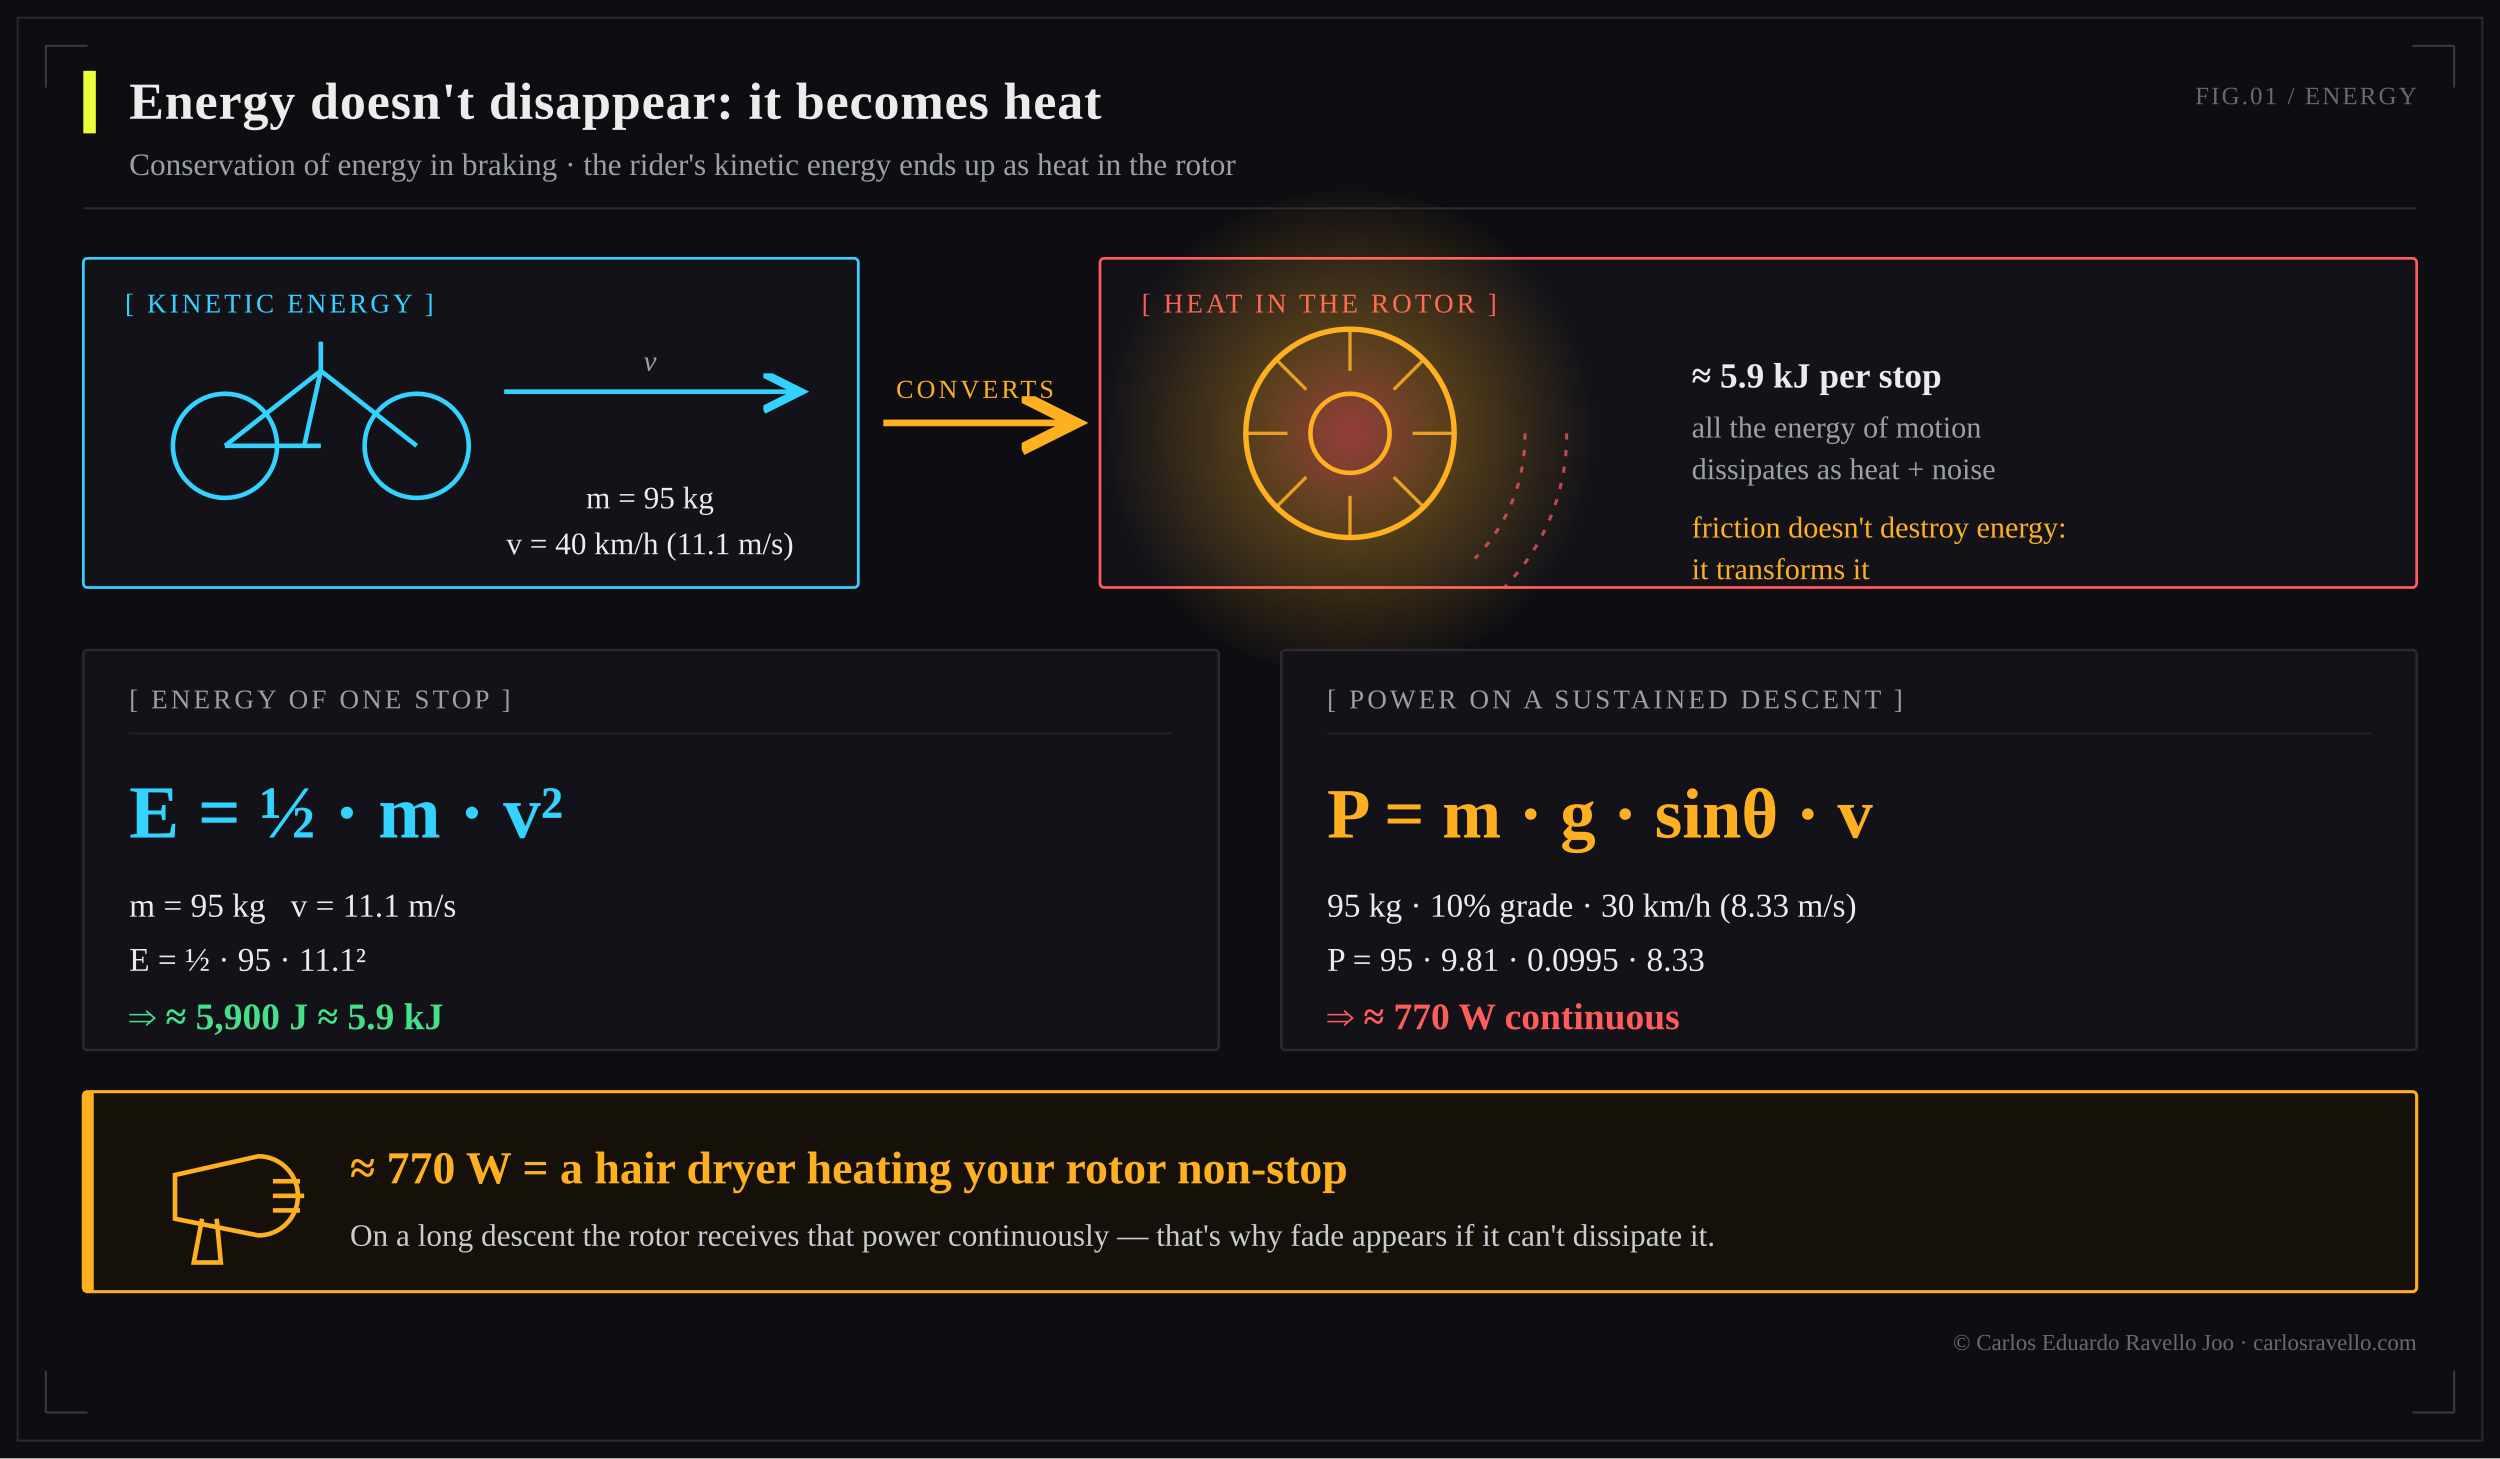
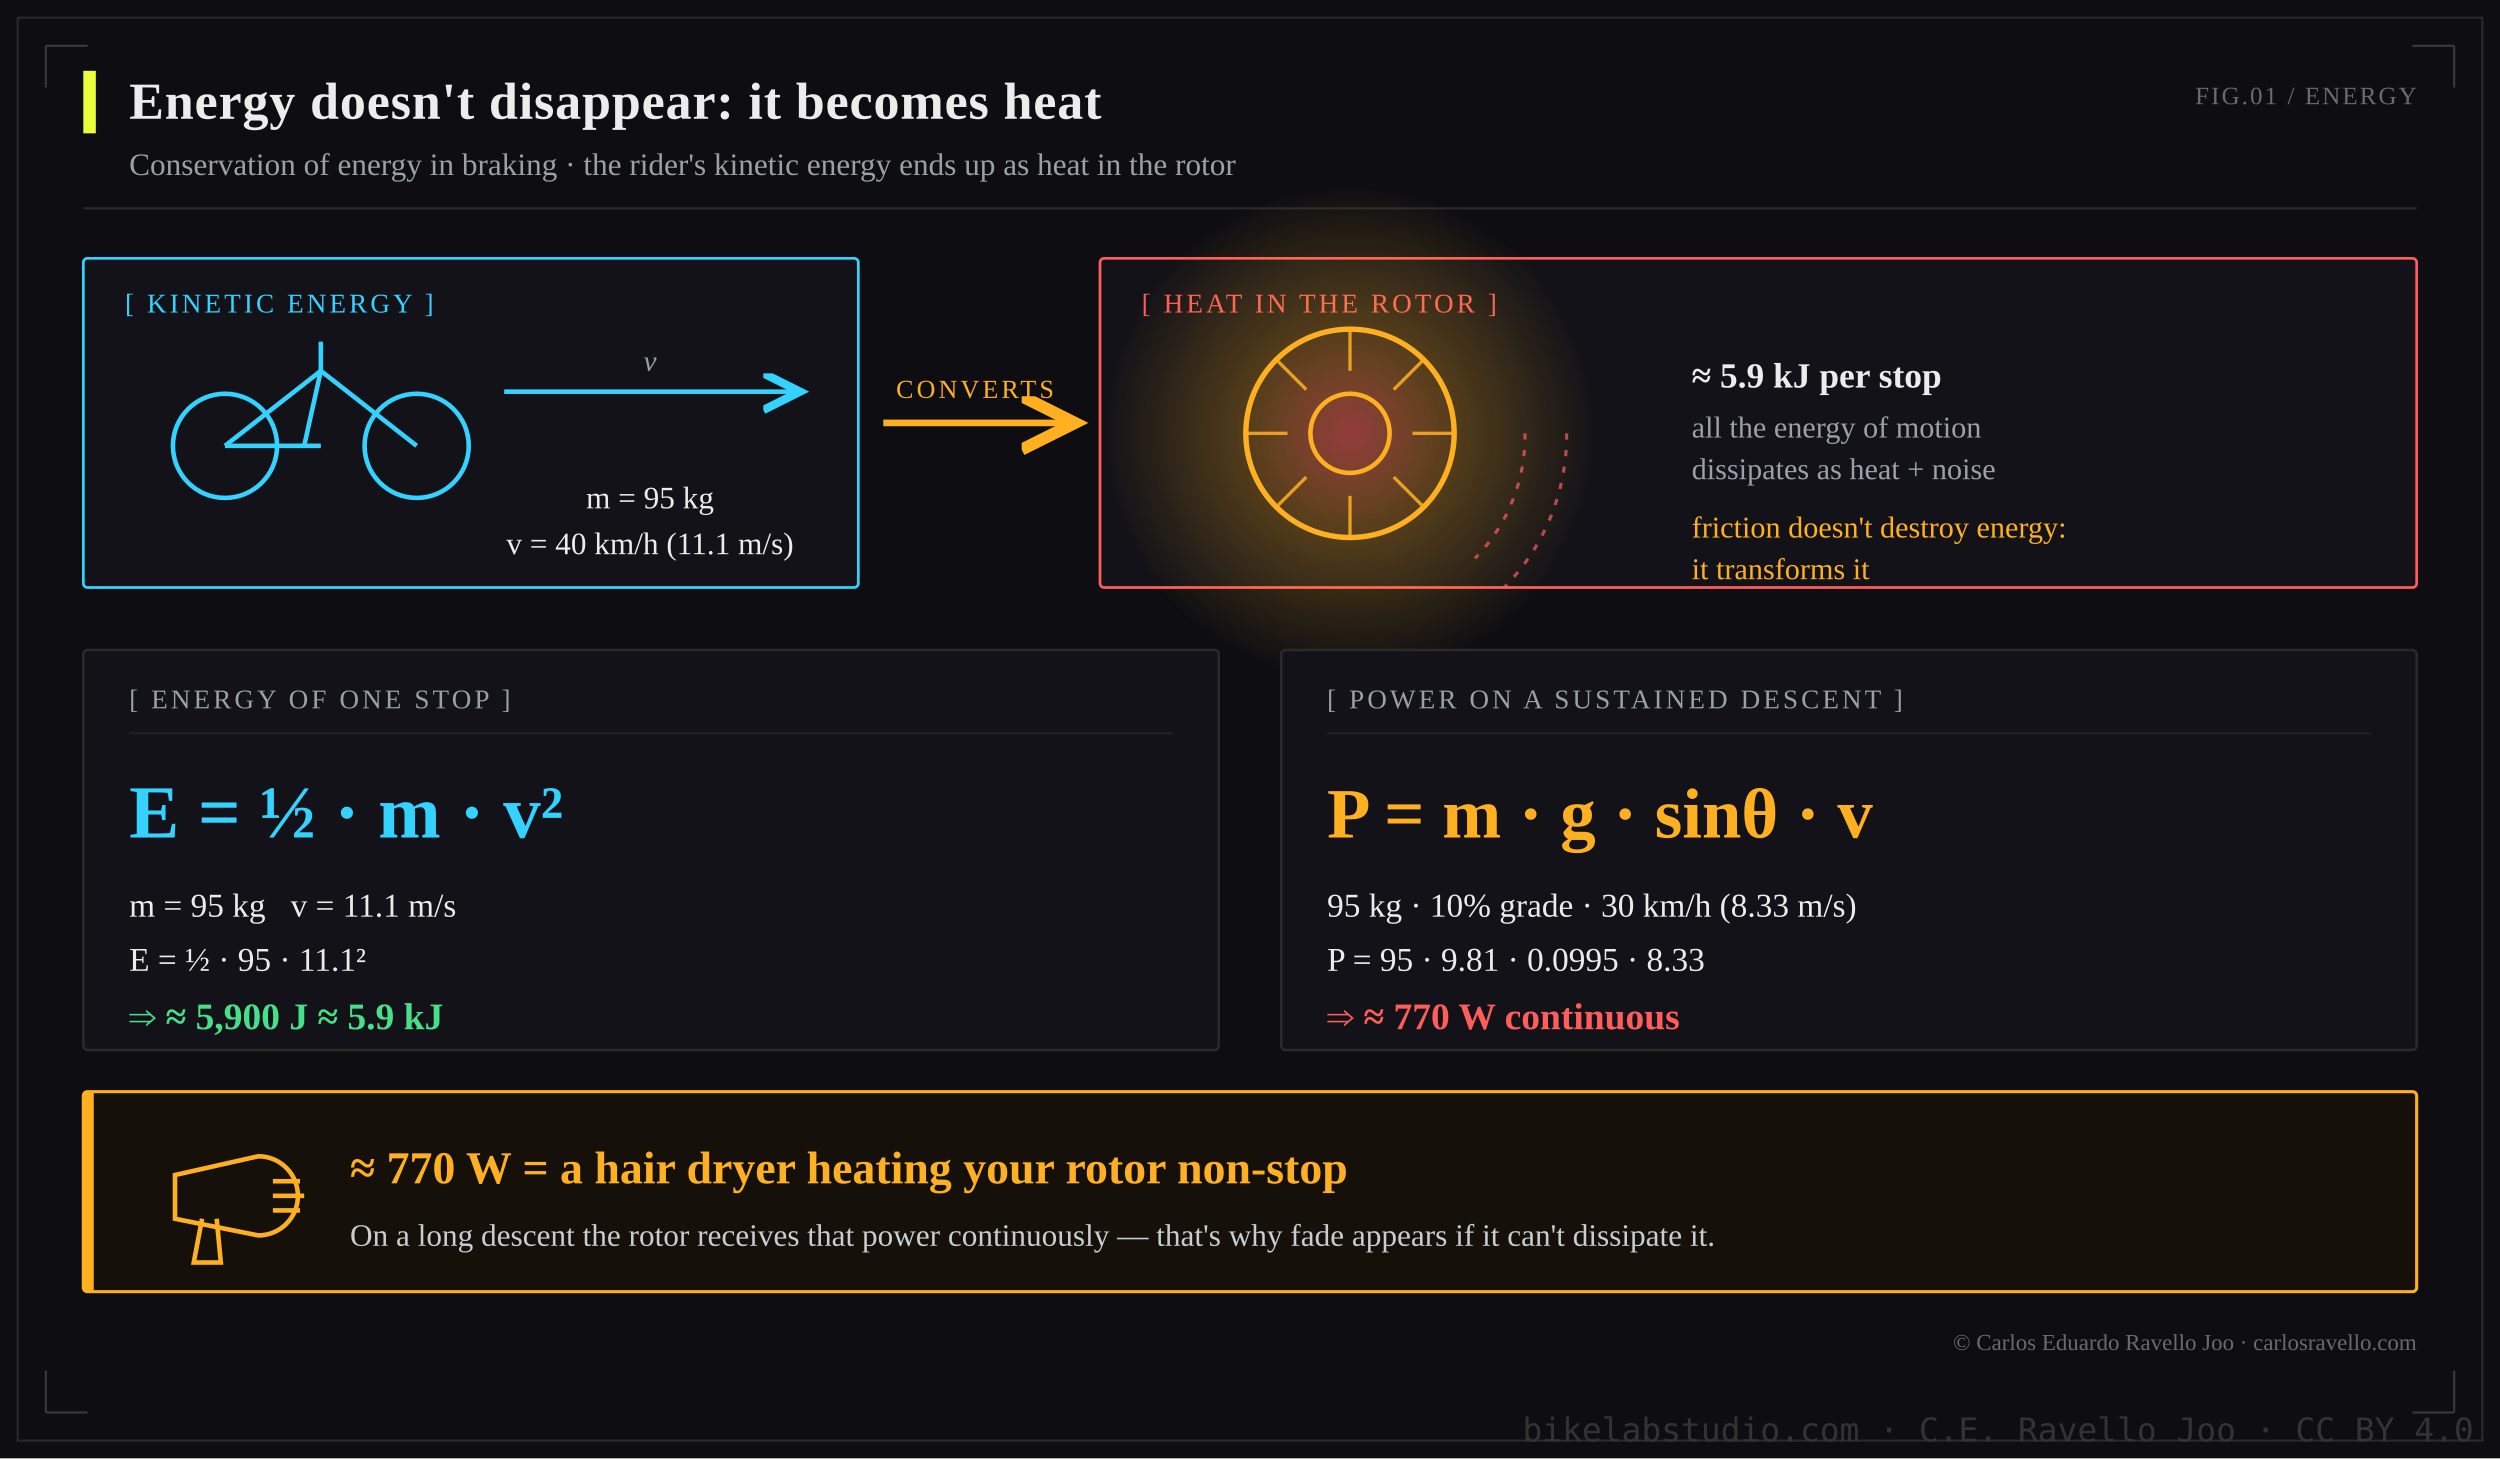
<svg xmlns="http://www.w3.org/2000/svg" viewBox="0 0 1200 700" width="100%" shape-rendering="geometricPrecision">
  <defs>
    <radialGradient id="heatGrad" cx="50%" cy="50%" r="50%">
      <stop offset="0%" stop-color="#FF5C5C" stop-opacity="0.55" />
      <stop offset="45%" stop-color="#FFB020" stop-opacity="0.26" />
      <stop offset="100%" stop-color="#FFB020" stop-opacity="0" />
    </radialGradient>
    <marker id="arrHeat" markerWidth="12" markerHeight="12" refX="8" refY="4" orient="auto">
      <path d="M0 0 L8 4 L0 8" fill="none" stroke="#FFB020" stroke-width="1.8" />
    </marker>
    <marker id="arrCyan" markerWidth="12" markerHeight="12" refX="8" refY="4" orient="auto">
      <path d="M0 0 L8 4 L0 8" fill="none" stroke="#34D2FF" stroke-width="1.8" />
    </marker>
  </defs>
  <rect x="0" y="0" width="1200" height="700" fill="#0E0E12" />
  <rect x="8.5" y="8.5" width="1183" height="683" fill="none" stroke="#2A2A2A" stroke-width="1" />
  <g stroke="#3A3A3A" stroke-width="1" fill="none">
    <path d="M22 22 H42 M22 22 V42" />
    <path d="M1178 22 H1158 M1178 22 V42" />
    <path d="M22 678 H42 M22 678 V658" />
    <path d="M1178 678 H1158 M1178 678 V658" />
  </g>
  <rect x="40" y="34" width="6" height="30" fill="#E8FF3A" />
  <text x="62" y="57" fill="#ECECEC" font-size="25" font-weight="bold" letter-spacing="0.4">Energy doesn't disappear: it becomes heat</text>
  <text x="62" y="84" fill="#9AA0A6" font-size="15">Conservation of energy in braking · the rider's kinetic energy ends up as heat in the rotor</text>
  <text x="1160" y="50" fill="#6A6A6A" font-size="12" text-anchor="end" letter-spacing="1">FIG.01 / ENERGY</text>
  <line x1="40" y1="100" x2="1160" y2="100" stroke="#2A2A2A" stroke-width="1" />
  <g>
    <rect x="40" y="124" width="372" height="158" rx="2" fill="#121218" stroke="#34D2FF" stroke-width="1.3" />
    <text x="60" y="150" fill="#34D2FF" font-size="13" letter-spacing="1.5">[ KINETIC ENERGY ]</text>
    <circle cx="108" cy="214" r="25" fill="none" stroke="#34D2FF" stroke-width="2.2" />
    <circle cx="200" cy="214" r="25" fill="none" stroke="#34D2FF" stroke-width="2.2" />
    <path d="M108 214 L154 178 L200 214 M154 178 L146 214 M154 178 L154 164" fill="none" stroke="#34D2FF" stroke-width="2.2" stroke-linejoin="round" />
    <line x1="108" y1="214" x2="154" y2="214" stroke="#34D2FF" stroke-width="2.2" />
    <line x1="242" y1="188" x2="384" y2="188" stroke="#34D2FF" stroke-width="2.2" marker-end="url(#arrCyan)" />
    <text x="312" y="178" fill="#9AA0A6" font-size="14" text-anchor="middle" font-style="italic">v</text>
    <text x="312" y="244" fill="#ECECEC" font-size="15" text-anchor="middle">m = 95 kg</text>
    <text x="312" y="266" fill="#ECECEC" font-size="15" text-anchor="middle">v = 40 km/h (11.1 m/s)</text>
  </g>
  <g>
    <line x1="424" y1="203" x2="516" y2="203" stroke="#FFB020" stroke-width="3.2" marker-end="url(#arrHeat)" />
    <text x="468" y="191" fill="#FFB020" font-size="12.5" text-anchor="middle" letter-spacing="1.5">CONVERTS</text>
  </g>
  <g>
    <rect x="528" y="124" width="632" height="158" rx="2" fill="#121218" stroke="#FF5C5C" stroke-width="1.3" />
    <text x="548" y="150" fill="#FF5C5C" font-size="13" letter-spacing="1.5">[ HEAT IN THE ROTOR ]</text>
    <circle cx="648" cy="208" r="118" fill="url(#heatGrad)" />
    <circle cx="648" cy="208" r="50" fill="none" stroke="#FFB020" stroke-width="2.6" />
    <circle cx="648" cy="208" r="19" fill="none" stroke="#FFB020" stroke-width="2.2" />
    <g stroke="#FFB020" stroke-width="1.6" opacity="0.85">
      <line x1="648" y1="158" x2="648" y2="178" />
      <line x1="648" y1="238" x2="648" y2="258" />
      <line x1="598" y1="208" x2="618" y2="208" />
      <line x1="678" y1="208" x2="698" y2="208" />
      <line x1="612" y1="172" x2="627" y2="187" />
      <line x1="669" y1="229" x2="684" y2="244" />
      <line x1="684" y1="172" x2="669" y2="187" />
      <line x1="627" y1="229" x2="612" y2="244" />
    </g>
    <g fill="none" stroke="#FF5C5C" stroke-width="1.5" stroke-dasharray="3 5" opacity="0.7">
      <path d="M732 208 a84 84 0 0 1 -24 60" />
      <path d="M752 208 a104 104 0 0 1 -30 74" />
    </g>
    <text x="812" y="186" fill="#ECECEC" font-size="17" font-weight="bold">≈ 5.9 kJ per stop</text>
    <text x="812" y="210" fill="#9AA0A6" font-size="14.5">all the energy of motion</text>
    <text x="812" y="230" fill="#9AA0A6" font-size="14.5">dissipates as heat + noise</text>
    <text x="812" y="258" fill="#FFB020" font-size="14.5">friction doesn't destroy energy:</text>
    <text x="812" y="278" fill="#FFB020" font-size="14.5">it transforms it</text>
  </g>
  <g>
    <rect x="40" y="312" width="545" height="192" rx="2" fill="#121218" stroke="#2A2A2A" stroke-width="1.2" />
    <text x="62" y="340" fill="#9AA0A6" font-size="13" letter-spacing="1.5">[ ENERGY OF ONE STOP ]</text>
    <line x1="62" y1="352" x2="563" y2="352" stroke="#222" stroke-width="1" />
    <text x="62" y="402" fill="#34D2FF" font-size="36" font-weight="bold">E = ½ · m · v²</text>
    <text x="62" y="440" fill="#ECECEC" font-size="16">m = 95 kg   v = 11.1 m/s</text>
    <text x="62" y="466" fill="#ECECEC" font-size="16">E = ½ · 95 · 11.1²</text>
    <text x="62" y="494" fill="#46E08A" font-size="18" font-weight="bold">⇒ ≈ 5,900 J  ≈  5.9 kJ</text>
  </g>
  <g>
    <rect x="615" y="312" width="545" height="192" rx="2" fill="#121218" stroke="#2A2A2A" stroke-width="1.2" />
    <text x="637" y="340" fill="#9AA0A6" font-size="13" letter-spacing="1.5">[ POWER ON A SUSTAINED DESCENT ]</text>
    <line x1="637" y1="352" x2="1138" y2="352" stroke="#222" stroke-width="1" />
    <text x="637" y="402" fill="#FFB020" font-size="34" font-weight="bold">P = m · g · sinθ · v</text>
    <text x="637" y="440" fill="#ECECEC" font-size="16">95 kg · 10% grade · 30 km/h (8.33 m/s)</text>
    <text x="637" y="466" fill="#ECECEC" font-size="16">P = 95 · 9.81 · 0.0995 · 8.33</text>
    <text x="637" y="494" fill="#FF5C5C" font-size="18" font-weight="bold">⇒ ≈ 770 W continuous</text>
  </g>
  <g>
    <rect x="40" y="524" width="1120" height="96" rx="2" fill="#15110A" stroke="#FFB020" stroke-width="1.5" />
    <rect x="40" y="524" width="5" height="96" fill="#FFB020" />
    <g transform="translate(78,550)" stroke="#FFB020" stroke-width="2.2" fill="none">
      <path d="M6 14 L46 5 a11 11 0 0 1 0 38 L6 35 Z" />
      <path d="M19 35 L15 56 L28 56 L26 35" />
      <line x1="53" y1="17" x2="66" y2="17" />
      <line x1="53" y1="24" x2="68" y2="24" />
      <line x1="53" y1="31" x2="66" y2="31" />
    </g>
    <text x="168" y="568" fill="#FFB020" font-size="22" font-weight="bold">≈ 770 W = a hair dryer heating your rotor non-stop</text>
    <text x="168" y="598" fill="#C9CDD2" font-size="15">On a long descent the rotor receives that power continuously — that's why fade appears if it can't dissipate it.</text>
  </g>
  <text x="1160" y="648" fill="#6A6A6A" font-size="11" text-anchor="end">© Carlos Eduardo Ravello Joo · carlosravello.com</text>
+   <text x="1187.4" y="691.9" text-anchor="end" font-family="'IBM Plex Mono',monospace" font-size="15.8" fill="#333">bikelabstudio.com · C.E. Ravello Joo · CC BY 4.0</text>
</svg>
